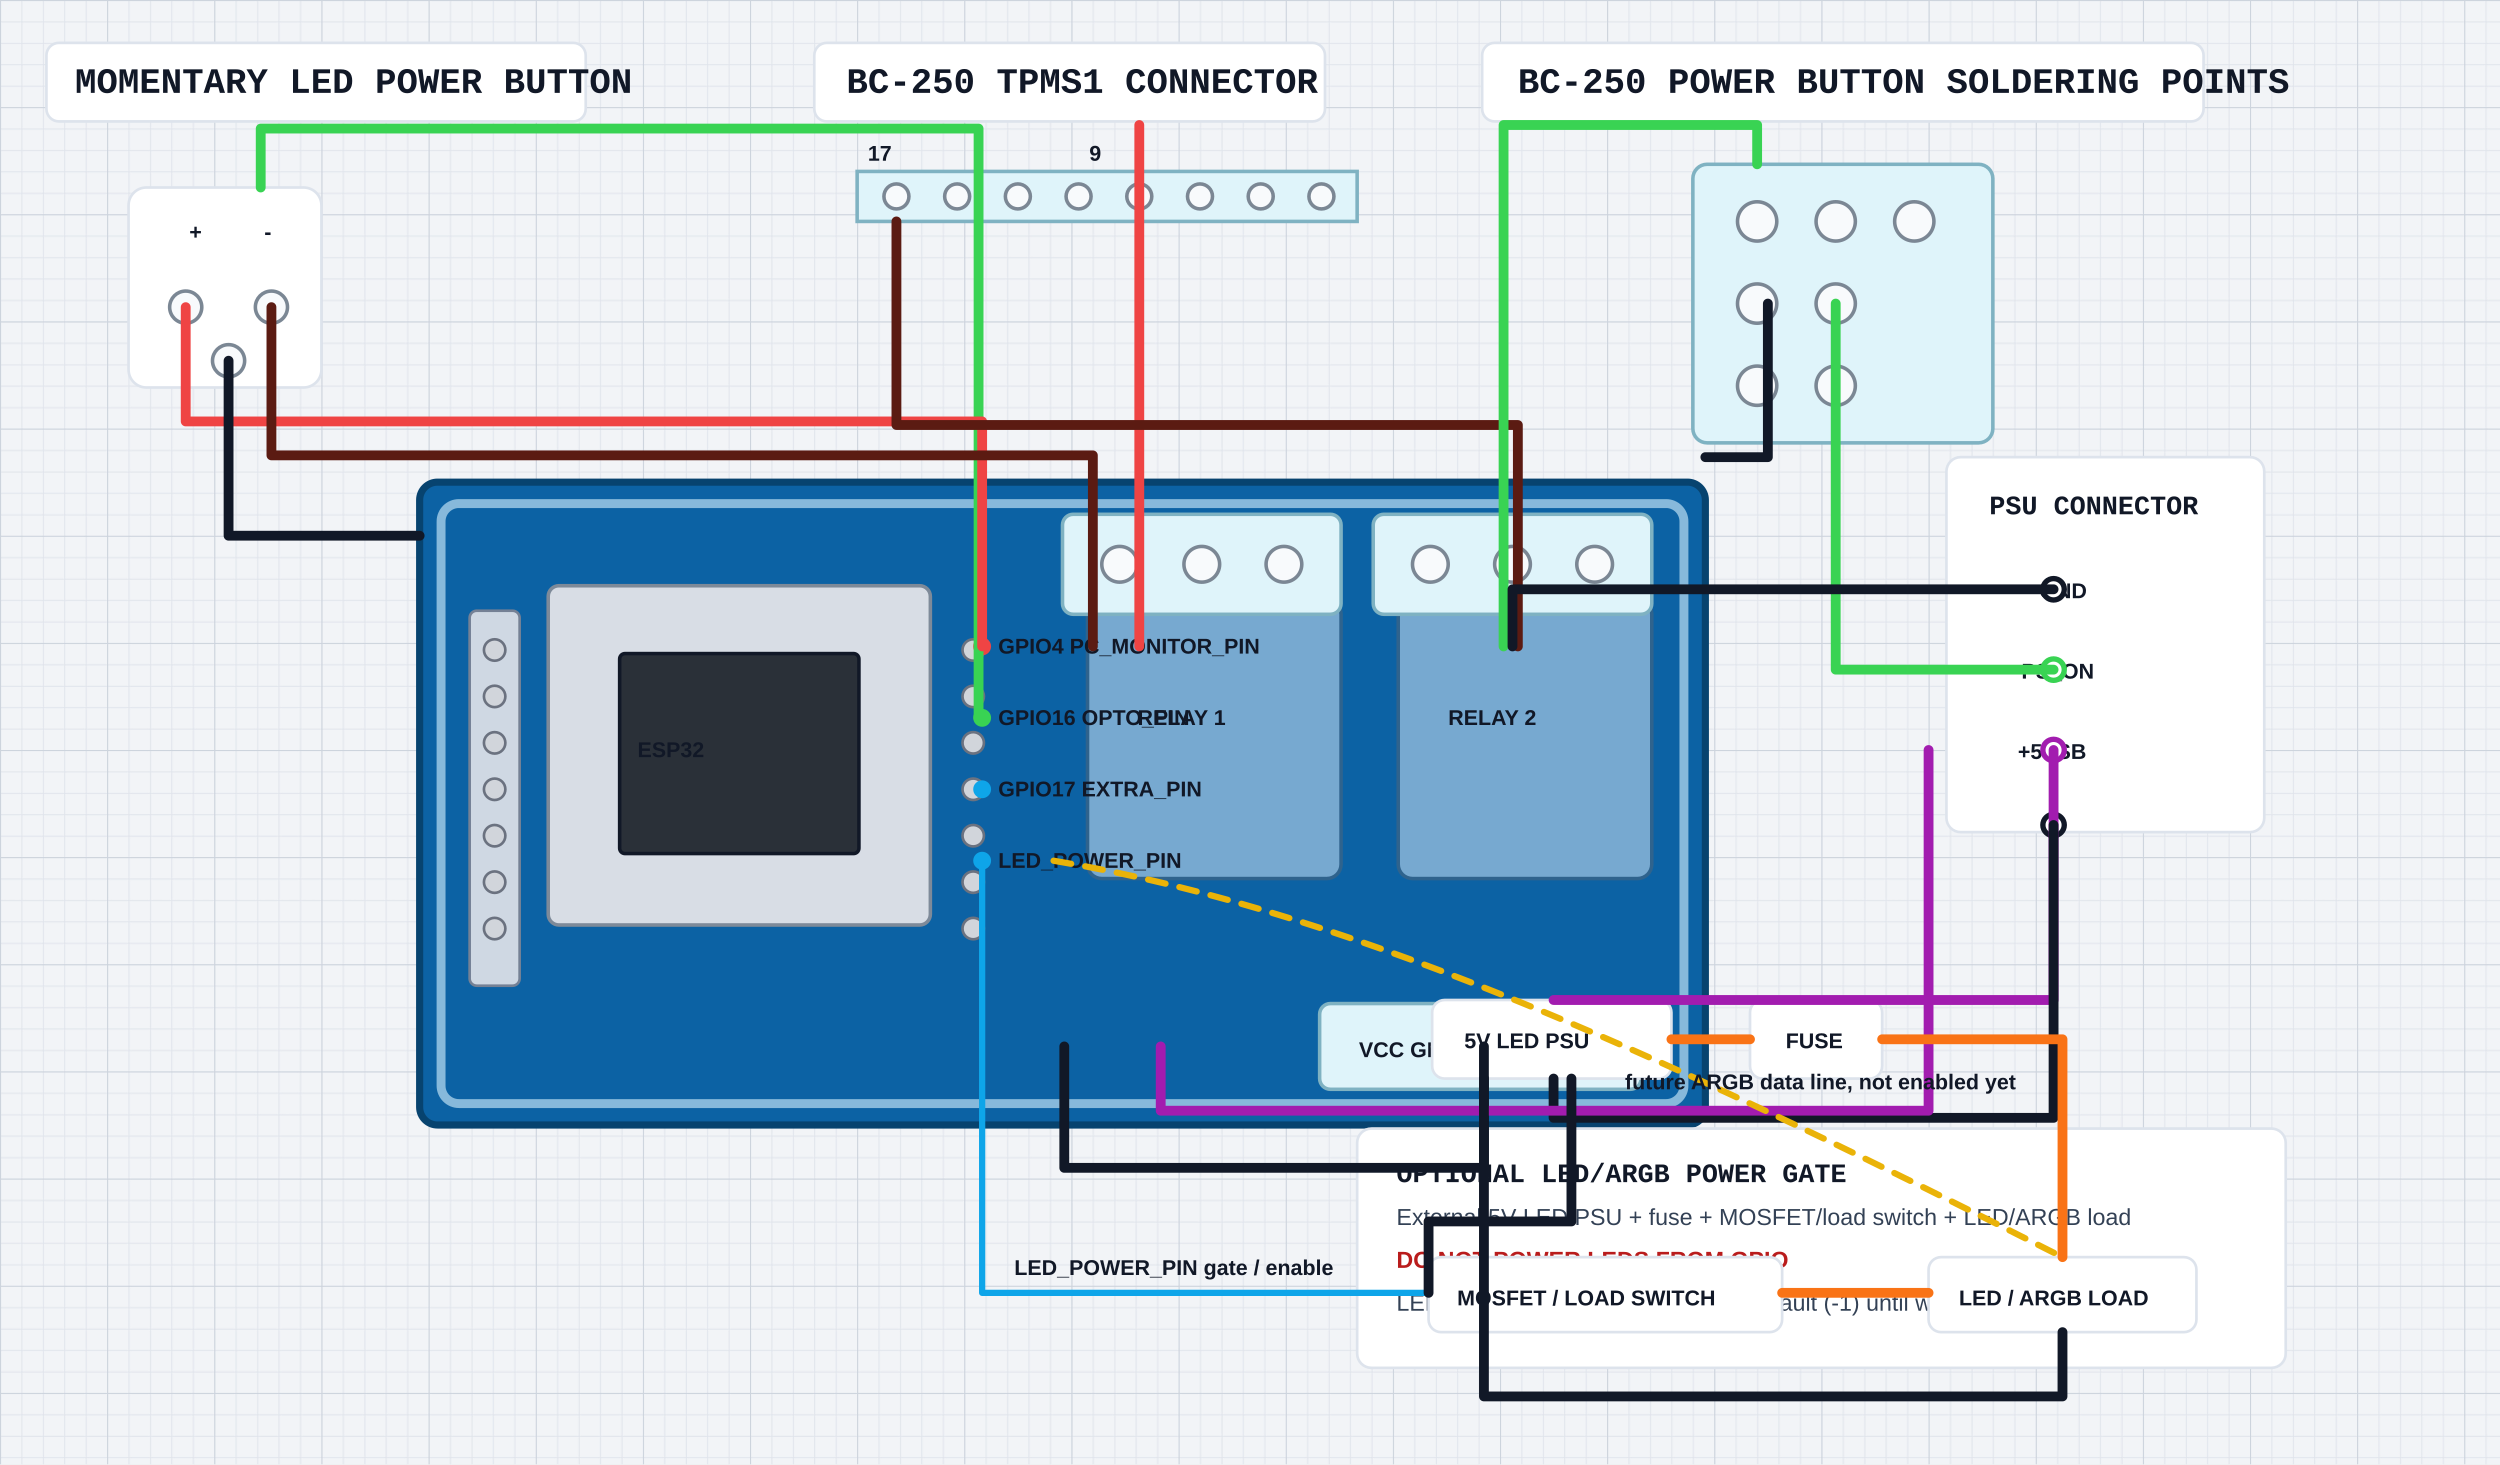
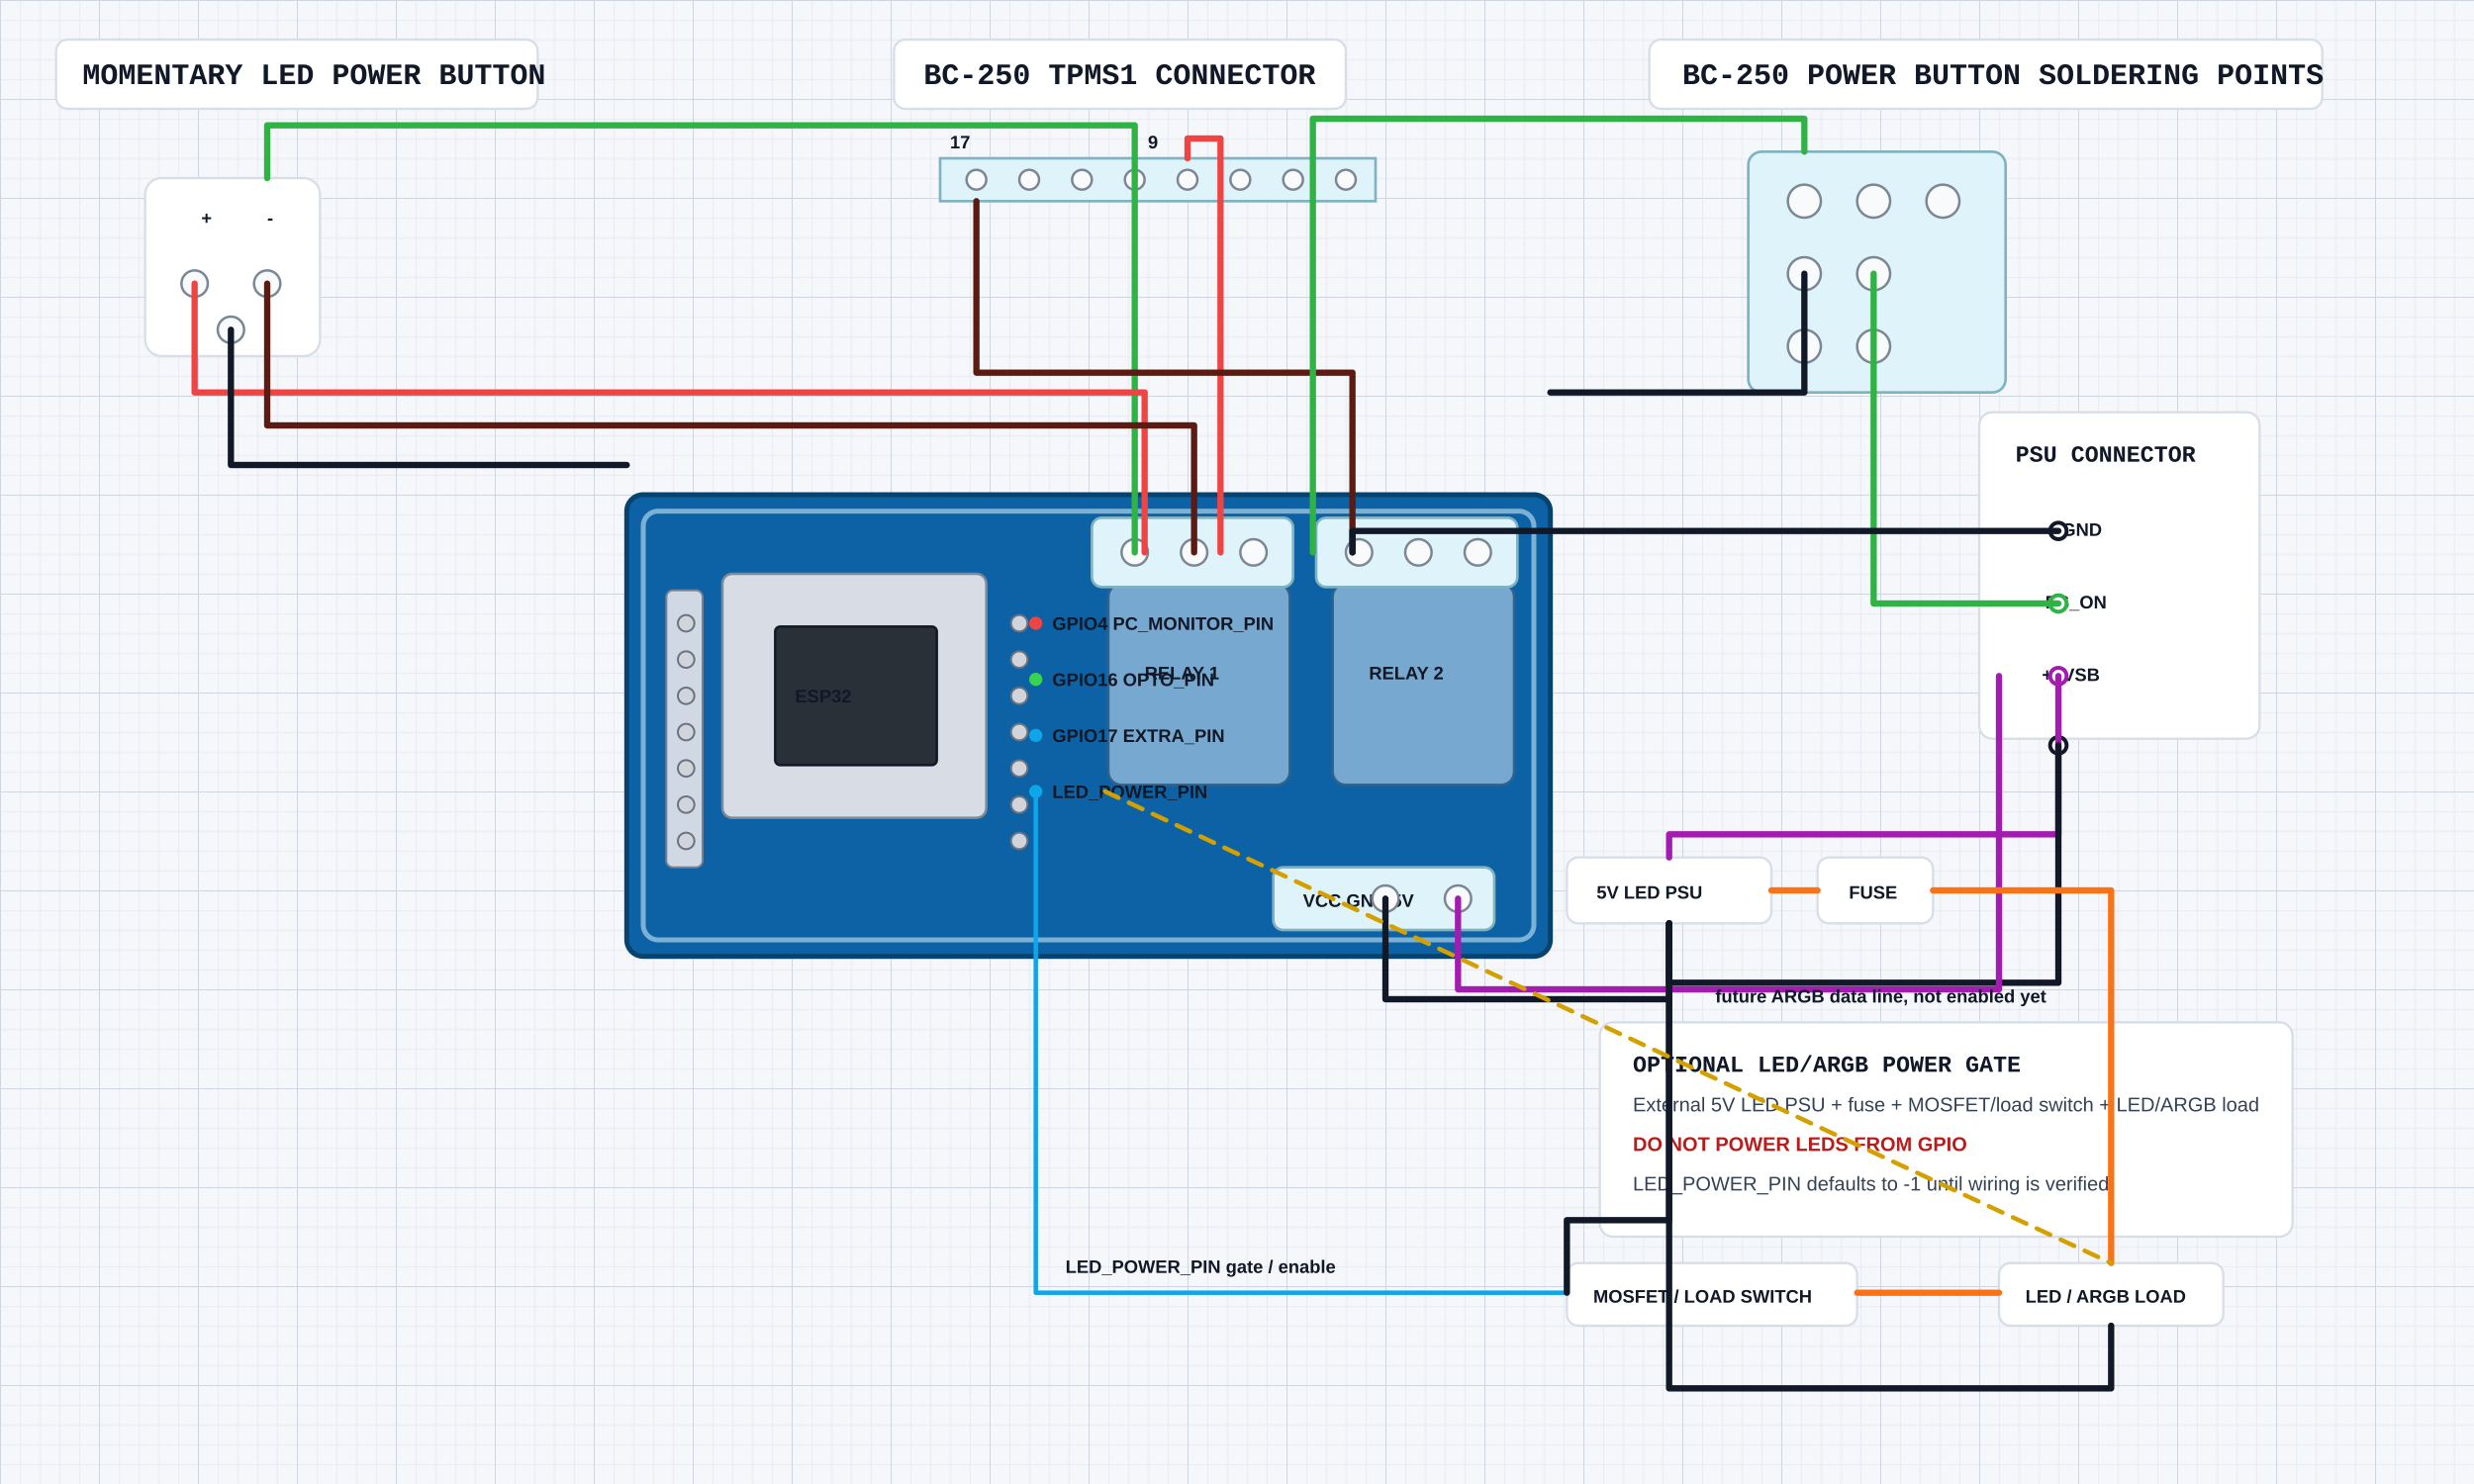
- <svg xmlns="http://www.w3.org/2000/svg" width="1400" height="820" viewBox="0 0 1400 820" role="img" aria-labelledby="title desc">
+ <svg xmlns="http://www.w3.org/2000/svg" width="1500" height="900" viewBox="0 0 1500 900" role="img" aria-labelledby="title desc">
  <defs>
    <pattern id="small-grid" width="12" height="12" patternUnits="userSpaceOnUse">
-       <path d="M12 0H0V12" fill="none" stroke="#d9dee7" stroke-width="1" />
+       <path d="M12 0H0V12" fill="none" stroke="#dfe4ec" stroke-width="1" />
    </pattern>
    <pattern id="grid" width="60" height="60" patternUnits="userSpaceOnUse">
      <rect width="60" height="60" fill="url(#small-grid)" />
-       <path d="M60 0H0V60" fill="none" stroke="#bfc7d3" stroke-width="1.2" />
+       <path d="M60 0H0V60" fill="none" stroke="#c3cad5" stroke-width="1.2" />
    </pattern>
    <style>
-       .bg { fill: #f2f4f7; }
-       .labelbox { fill: #fff; stroke: #dde3ec; stroke-width: 1.5; }
-       .board { fill: #0c62a4; stroke: #07436f; stroke-width: 4; }
-       .board-hi { fill: none; stroke: #d8f3ff; stroke-width: 5; opacity: .6; }
-       .espmod { fill: #d8dde5; stroke: #7e8a99; stroke-width: 2; }
-       .chip { fill: #2a3038; stroke: #111827; stroke-width: 2; }
-       .relay { fill: #77a9d0; stroke: #2f638d; stroke-width: 2; }
-       .terminal { fill: #dff4fa; stroke: #7fb2c2; stroke-width: 2; }
-       .hole { fill: #f8fafc; stroke: #7b8794; stroke-width: 2; }
-       .component { fill: #cfd8e3; stroke: #758195; stroke-width: 1.5; }
-       .title { fill: #111827; font: 700 20px 'Courier New', monospace; }
-       .label { fill: #111827; font: 700 15px 'Courier New', monospace; }
-       .small { fill: #111827; font: 700 12px Arial, sans-serif; }
-       .note { fill: #334155; font: 13px Arial, sans-serif; }
-       .warn { fill: #b91c1c; font: 700 13px Arial, sans-serif; }
-       .wire { fill: none; stroke-width: 5.5; stroke-linecap: round; stroke-linejoin: round; }
-       .thinwire { fill: none; stroke-width: 3.5; stroke-linecap: round; stroke-linejoin: round; }
-       .green { stroke: #39d353; }
+       .bg { fill: #f5f7fa; }
+       .labelbox { fill: #fff; stroke: #d7dee8; stroke-width: 1.4; }
+       .board { fill: #0c62a4; stroke: #07436f; stroke-width: 3; }
+       .board-hi { fill: none; stroke: #d8f3ff; stroke-width: 3; opacity: .55; }
+       .espmod { fill: #d8dde5; stroke: #7e8a99; stroke-width: 1.5; }
+       .chip { fill: #2a3038; stroke: #111827; stroke-width: 1.5; }
+       .relay { fill: #77a9d0; stroke: #2f638d; stroke-width: 1.5; }
+       .terminal { fill: #dff4fa; stroke: #7fb2c2; stroke-width: 1.6; }
+       .hole { fill: #f8fafc; stroke: #7b8794; stroke-width: 1.5; }
+       .component { fill: #cfd8e3; stroke: #758195; stroke-width: 1.2; }
+       .title { fill: #111827; font: 700 18px 'Courier New', monospace; }
+       .label { fill: #111827; font: 700 14px 'Courier New', monospace; }
+       .small { fill: #111827; font: 700 11px Arial, sans-serif; }
+       .note { fill: #334155; font: 12px Arial, sans-serif; }
+       .warn { fill: #b91c1c; font: 700 12px Arial, sans-serif; }
+       .wire { fill: none; stroke-width: 3.8; stroke-linecap: round; stroke-linejoin: round; }
+       .thinwire { fill: none; stroke-width: 2.7; stroke-linecap: round; stroke-linejoin: round; }
+       .green { stroke: #2fb344; }
      .red { stroke: #ef4444; }
      .orange { stroke: #f97316; }
      .black { stroke: #111827; }
      .brown { stroke: #5b1b12; }
      .purple { stroke: #a21caf; }
      .blue { stroke: #0ea5e9; }
-       .yellow { stroke: #eab308; stroke-dasharray: 10 8; }
-       .node { fill: #fff; stroke-width: 3; }
+       .yellow { stroke: #d4a000; stroke-dasharray: 9 7; }
+       .node { fill: #fff; stroke-width: 2.4; }
    </style>
  </defs>
-   <rect width="1400" height="820" class="bg" />
-   <rect width="1400" height="820" fill="url(#grid)" opacity=".72" />
-   <rect x="26" y="24" width="302" height="44" rx="7" class="labelbox" />
-   <text x="42" y="52" class="title">MOMENTARY LED POWER BUTTON</text>
-   <rect x="456" y="24" width="286" height="44" rx="7" class="labelbox" />
-   <text x="474" y="52" class="title">BC-250 TPMS1 CONNECTOR</text>
-   <rect x="830" y="24" width="404" height="44" rx="7" class="labelbox" />
-   <text x="850" y="52" class="title">BC-250 POWER BUTTON SOLDERING POINTS</text>
-   <rect x="1090" y="256" width="178" height="210" rx="8" class="labelbox" />
-   <text x="1114" y="288" class="label">PSU CONNECTOR</text>
-   <text x="1142" y="335" class="small">GND</text>
-   <text x="1132" y="380" class="small" fill="#087f23">PS_ON</text>
-   <text x="1130" y="425" class="small" fill="#a21caf">+5VSB</text>
-   <rect x="72" y="105" width="108" height="112" rx="10" class="labelbox" />
-   <text x="106" y="134" class="small" fill="#ef4444">+</text>
-   <text x="148" y="134" class="small">-</text>
-   <circle cx="104" cy="172" r="9" class="hole" />
-   <circle cx="152" cy="172" r="9" class="hole" />
-   <circle cx="128" cy="202" r="9" class="hole" />
-   <rect x="480" y="96" width="280" height="28" class="terminal" />
-   <text x="486" y="90" class="small">17</text>
-   <text x="610" y="90" class="small">9</text>
-   <circle cx="502" cy="110" r="7" class="hole" />
-   <circle cx="536" cy="110" r="7" class="hole" />
-   <circle cx="570" cy="110" r="7" class="hole" />
-   <circle cx="604" cy="110" r="7" class="hole" />
-   <circle cx="638" cy="110" r="7" class="hole" />
-   <circle cx="672" cy="110" r="7" class="hole" />
-   <circle cx="706" cy="110" r="7" class="hole" />
-   <circle cx="740" cy="110" r="7" class="hole" />
-   <g transform="translate(948 92)">
-     <rect x="0" y="0" width="168" height="156" rx="8" class="terminal" />
-     <circle cx="36" cy="32" r="11" class="hole" />
-     <circle cx="80" cy="32" r="11" class="hole" />
-     <circle cx="124" cy="32" r="11" class="hole" />
-     <circle cx="36" cy="78" r="11" class="hole" />
-     <circle cx="80" cy="78" r="11" class="hole" />
-     <circle cx="36" cy="124" r="11" class="hole" />
-     <circle cx="80" cy="124" r="11" class="hole" />
+   <rect width="1500" height="900" class="bg" />
+   <rect width="1500" height="900" fill="url(#grid)" opacity=".72" />
+   <rect x="34" y="24" width="292" height="42" rx="7" class="labelbox" />
+   <text x="50" y="51" class="title">MOMENTARY LED POWER BUTTON</text>
+   <rect x="542" y="24" width="274" height="42" rx="7" class="labelbox" />
+   <text x="560" y="51" class="title">BC-250 TPMS1 CONNECTOR</text>
+   <rect x="1000" y="24" width="408" height="42" rx="7" class="labelbox" />
+   <text x="1020" y="51" class="title">BC-250 POWER BUTTON SOLDERING POINTS</text>
+   <rect x="1200" y="250" width="170" height="198" rx="8" class="labelbox" />
+   <text x="1222" y="280" class="label">PSU CONNECTOR</text>
+   <text x="1250" y="325" class="small">GND</text>
+   <text x="1240" y="369" class="small" fill="#087f23">PS_ON</text>
+   <text x="1238" y="413" class="small" fill="#a21caf">+5VSB</text>
+   <rect x="88" y="108" width="106" height="108" rx="10" class="labelbox" />
+   <text x="122" y="136" class="small" fill="#ef4444">+</text>
+   <text x="162" y="136" class="small">-</text>
+   <circle cx="118" cy="172" r="8" class="hole" />
+   <circle cx="162" cy="172" r="8" class="hole" />
+   <circle cx="140" cy="200" r="8" class="hole" />
+   <rect x="570" y="96" width="264" height="26" class="terminal" />
+   <text x="576" y="90" class="small">17</text>
+   <text x="696" y="90" class="small">9</text>
+   <circle cx="592" cy="109" r="6" class="hole" />
+   <circle cx="624" cy="109" r="6" class="hole" />
+   <circle cx="656" cy="109" r="6" class="hole" />
+   <circle cx="688" cy="109" r="6" class="hole" />
+   <circle cx="720" cy="109" r="6" class="hole" />
+   <circle cx="752" cy="109" r="6" class="hole" />
+   <circle cx="784" cy="109" r="6" class="hole" />
+   <circle cx="816" cy="109" r="6" class="hole" />
+   <g transform="translate(1060 92)">
+     <rect x="0" y="0" width="156" height="146" rx="8" class="terminal" />
+     <circle cx="34" cy="30" r="10" class="hole" />
+     <circle cx="76" cy="30" r="10" class="hole" />
+     <circle cx="118" cy="30" r="10" class="hole" />
+     <circle cx="34" cy="74" r="10" class="hole" />
+     <circle cx="76" cy="74" r="10" class="hole" />
+     <circle cx="34" cy="118" r="10" class="hole" />
+     <circle cx="76" cy="118" r="10" class="hole" />
  </g>
-   <g id="esp32-two-relay-board" transform="translate(235 270)">
-     <rect x="0" y="0" width="720" height="360" rx="10" class="board" />
-     <rect x="12" y="12" width="696" height="336" rx="10" class="board-hi" />
-     <rect x="72" y="58" width="214" height="190" rx="6" class="espmod" />
-     <rect x="112" y="96" width="134" height="112" rx="3" class="chip" />
-     <text x="122" y="154" class="small" fill="#fff">ESP32</text>
-     <rect x="28" y="72" width="28" height="210" rx="4" class="component" />
-     <g fill="#d1d5db" stroke="#6b7280" stroke-width="1.5">
-       <circle cx="42" cy="94" r="6" />
-       <circle cx="42" cy="120" r="6" />
-       <circle cx="42" cy="146" r="6" />
-       <circle cx="42" cy="172" r="6" />
-       <circle cx="42" cy="198" r="6" />
-       <circle cx="42" cy="224" r="6" />
-       <circle cx="42" cy="250" r="6" />
-       <circle cx="310" cy="94" r="6" />
-       <circle cx="310" cy="120" r="6" />
-       <circle cx="310" cy="146" r="6" />
-       <circle cx="310" cy="172" r="6" />
-       <circle cx="310" cy="198" r="6" />
-       <circle cx="310" cy="224" r="6" />
-       <circle cx="310" cy="250" r="6" />
+   <g id="esp32-two-relay-board" transform="translate(380 300)">
+     <rect x="0" y="0" width="560" height="280" rx="10" class="board" />
+     <rect x="10" y="10" width="540" height="260" rx="9" class="board-hi" />
+     <rect x="58" y="48" width="160" height="148" rx="6" class="espmod" />
+     <rect x="90" y="80" width="98" height="84" rx="3" class="chip" />
+     <text x="102" y="126" class="small" fill="#fff">ESP32</text>
+     <rect x="24" y="58" width="22" height="168" rx="4" class="component" />
+     <g fill="#d1d5db" stroke="#6b7280" stroke-width="1.2">
+       <circle cx="36" cy="78" r="5" />
+       <circle cx="36" cy="100" r="5" />
+       <circle cx="36" cy="122" r="5" />
+       <circle cx="36" cy="144" r="5" />
+       <circle cx="36" cy="166" r="5" />
+       <circle cx="36" cy="188" r="5" />
+       <circle cx="36" cy="210" r="5" />
+       <circle cx="238" cy="78" r="5" />
+       <circle cx="238" cy="100" r="5" />
+       <circle cx="238" cy="122" r="5" />
+       <circle cx="238" cy="144" r="5" />
+       <circle cx="238" cy="166" r="5" />
+       <circle cx="238" cy="188" r="5" />
+       <circle cx="238" cy="210" r="5" />
    </g>
-     <rect x="374" y="66" width="142" height="156" rx="8" class="relay" />
-     <rect x="548" y="66" width="142" height="156" rx="8" class="relay" />
-     <text x="402" y="136" class="small" fill="#fff">RELAY 1</text>
-     <text x="576" y="136" class="small" fill="#fff">RELAY 2</text>
-     <rect x="360" y="18" width="156" height="56" rx="6" class="terminal" />
-     <rect x="534" y="18" width="156" height="56" rx="6" class="terminal" />
-     <circle cx="392" cy="46" r="10" class="hole" />
-     <circle cx="438" cy="46" r="10" class="hole" />
-     <circle cx="484" cy="46" r="10" class="hole" />
-     <circle cx="566" cy="46" r="10" class="hole" />
-     <circle cx="612" cy="46" r="10" class="hole" />
-     <circle cx="658" cy="46" r="10" class="hole" />
-     <rect x="504" y="292" width="180" height="48" rx="6" class="terminal" />
-     <text x="526" y="322" class="small">VCC  GND  5V</text>
-     <circle cx="596" cy="316" r="10" class="hole" />
-     <circle cx="650" cy="316" r="10" class="hole" />
-     <circle cx="315" cy="92" r="5" fill="#ef4444" />
-     <text x="324" y="96" class="small">GPIO4 PC_MONITOR_PIN</text>
-     <circle cx="315" cy="132" r="5" fill="#39d353" />
-     <text x="324" y="136" class="small">GPIO16 OPTO_PIN</text>
-     <circle cx="315" cy="172" r="5" fill="#0ea5e9" />
-     <text x="324" y="176" class="small">GPIO17 EXTRA_PIN</text>
-     <circle cx="315" cy="212" r="5" fill="#0ea5e9" />
-     <text x="324" y="216" class="small">LED_POWER_PIN</text>
+     <rect x="292" y="54" width="110" height="122" rx="8" class="relay" />
+     <rect x="428" y="54" width="110" height="122" rx="8" class="relay" />
+     <text x="314" y="112" class="small" fill="#fff">RELAY 1</text>
+     <text x="450" y="112" class="small" fill="#fff">RELAY 2</text>
+     <rect x="282" y="14" width="122" height="42" rx="6" class="terminal" />
+     <rect x="418" y="14" width="122" height="42" rx="6" class="terminal" />
+     <circle cx="308" cy="35" r="8" class="hole" />
+     <circle cx="344" cy="35" r="8" class="hole" />
+     <circle cx="380" cy="35" r="8" class="hole" />
+     <circle cx="444" cy="35" r="8" class="hole" />
+     <circle cx="480" cy="35" r="8" class="hole" />
+     <circle cx="516" cy="35" r="8" class="hole" />
+     <rect x="392" y="226" width="134" height="38" rx="6" class="terminal" />
+     <text x="410" y="250" class="small">VCC  GND  5V</text>
+     <circle cx="460" cy="245" r="8" class="hole" />
+     <circle cx="504" cy="245" r="8" class="hole" />
+     <circle cx="248" cy="78" r="4" fill="#ef4444" />
+     <text x="258" y="82" class="small">GPIO4 PC_MONITOR_PIN</text>
+     <circle cx="248" cy="112" r="4" fill="#39d353" />
+     <text x="258" y="116" class="small">GPIO16 OPTO_PIN</text>
+     <circle cx="248" cy="146" r="4" fill="#0ea5e9" />
+     <text x="258" y="150" class="small">GPIO17 EXTRA_PIN</text>
+     <circle cx="248" cy="180" r="4" fill="#0ea5e9" />
+     <text x="258" y="184" class="small">LED_POWER_PIN</text>
  </g>
-   <rect x="760" y="632" width="520" height="134" rx="8" class="labelbox" />
-   <text x="782" y="662" class="label">OPTIONAL LED/ARGB POWER GATE</text>
-   <text x="782" y="686" class="note">External 5V LED PSU + fuse + MOSFET/load switch + LED/ARGB load</text>
-   <text x="782" y="710" class="warn">DO NOT POWER LEDS FROM GPIO</text>
-   <text x="782" y="734" class="note">LED_POWER_PIN is disabled by default (-1) until wiring is verified</text>
-   <rect x="802" y="560" width="134" height="44" rx="7" class="labelbox" />
-   <text x="820" y="587" class="small">5V LED PSU</text>
-   <rect x="980" y="560" width="74" height="44" rx="7" class="labelbox" />
-   <text x="1000" y="587" class="small">FUSE</text>
-   <rect x="800" y="704" width="198" height="42" rx="7" class="labelbox" />
-   <text x="816" y="731" class="small">MOSFET / LOAD SWITCH</text>
-   <rect x="1080" y="704" width="150" height="42" rx="7" class="labelbox" />
-   <text x="1097" y="731" class="small">LED / ARGB LOAD</text>
-   <circle cx="1150" cy="330" r="6" class="node black" />
-   <circle cx="1150" cy="375" r="6" class="node green" />
-   <circle cx="1150" cy="420" r="6" class="node purple" />
-   <circle cx="1150" cy="462" r="6" class="node black" />
-   <path class="wire green" d="M146 105 L146 72 L548 72 L548 402" />
-   <path class="wire red" d="M104 172 L104 236 L550 236 L550 362" />
-   <path class="wire brown" d="M152 172 L152 255 L612 255 L612 362" />
-   <path class="wire black" d="M128 202 L128 300 L235 300" />
-   <path class="wire red" d="M638 96 L638 70 L638 362" />
-   <path class="wire brown" d="M502 124 L502 238 L850 238 L850 362" />
-   <path class="wire green" d="M984 92 L984 70 L842 70 L842 362" />
-   <path class="wire black" d="M990 170 L990 256 L955 256" />
-   <path class="wire green" d="M1028 170 L1028 375 L1150 375" />
-   <path class="wire black" d="M847 362 L847 330 L1150 330" />
-   <path class="wire purple" d="M1150 420 L1150 560 L870 560" />
-   <path class="wire black" d="M1150 462 L1150 626 L870 626 L870 604" />
-   <path class="wire black" d="M831 586 L831 654 L596 654 L596 586" />
-   <path class="wire purple" d="M650 586 L650 622 L1080 622 L1080 420" />
-   <path class="thinwire blue" d="M550 482 L550 724 L800 724" />
-   <text x="568" y="714" class="small" fill="#0ea5e9">LED_POWER_PIN gate / enable</text>
-   <path class="wire orange" d="M936 582 L980 582" />
-   <path class="wire orange" d="M1054 582 L1155 582 L1155 704" />
-   <path class="wire orange" d="M998 724 L1080 724" />
-   <path class="wire black" d="M880 604 L880 684 L800 684 L800 724" />
-   <path class="wire black" d="M1155 746 L1155 782 L831 782 L831 604" />
-   <path class="thinwire yellow" d="M590 482 C760 510 950 600 1155 704" />
-   <text x="910" y="610" class="small" fill="#b45309">future ARGB data line, not enabled yet</text>
+   <rect x="970" y="620" width="420" height="130" rx="8" class="labelbox" />
+   <text x="990" y="650" class="label">OPTIONAL LED/ARGB POWER GATE</text>
+   <text x="990" y="674" class="note">External 5V LED PSU + fuse + MOSFET/load switch + LED/ARGB load</text>
+   <text x="990" y="698" class="warn">DO NOT POWER LEDS FROM GPIO</text>
+   <text x="990" y="722" class="note">LED_POWER_PIN defaults to -1 until wiring is verified</text>
+   <rect x="950" y="520" width="124" height="40" rx="7" class="labelbox" />
+   <text x="968" y="545" class="small">5V LED PSU</text>
+   <rect x="1102" y="520" width="70" height="40" rx="7" class="labelbox" />
+   <text x="1121" y="545" class="small">FUSE</text>
+   <rect x="950" y="766" width="176" height="38" rx="7" class="labelbox" />
+   <text x="966" y="790" class="small">MOSFET / LOAD SWITCH</text>
+   <rect x="1212" y="766" width="136" height="38" rx="7" class="labelbox" />
+   <text x="1228" y="790" class="small">LED / ARGB LOAD</text>
+   <circle cx="1248" cy="322" r="5" class="node black" />
+   <circle cx="1248" cy="366" r="5" class="node green" />
+   <circle cx="1248" cy="410" r="5" class="node purple" />
+   <circle cx="1248" cy="452" r="5" class="node black" />
+   <path class="wire green" d="M162 108 L162 76 L688 76 L688 335" />
+   <path class="wire red" d="M118 172 L118 238 L694 238 L694 335" />
+   <path class="wire brown" d="M162 172 L162 258 L724 258 L724 335" />
+   <path class="wire black" d="M140 200 L140 282 L380 282" />
+   <path class="wire red" d="M720 96 L720 84 L740 84 L740 335" />
+   <path class="wire brown" d="M592 122 L592 226 L820 226 L820 335" />
+   <path class="wire green" d="M1094 92 L1094 72 L796 72 L796 335" />
+   <path class="wire black" d="M1094 166 L1094 238 L940 238" />
+   <path class="wire green" d="M1136 166 L1136 366 L1248 366" />
+   <path class="wire black" d="M820 335 L820 322 L1248 322" />
+   <path class="wire purple" d="M1248 410 L1248 506 L1012 506 L1012 520" />
+   <path class="wire black" d="M1248 452 L1248 596 L1012 596 L1012 560" />
+   <path class="wire black" d="M1012 560 L1012 606 L840 606 L840 545" />
+   <path class="wire purple" d="M884 545 L884 600 L1212 600 L1212 410" />
+   <path class="thinwire blue" d="M628 480 L628 784 L950 784" />
+   <text x="646" y="772" class="small" fill="#0ea5e9">LED_POWER_PIN gate / enable</text>
+   <path class="wire orange" d="M1074 540 L1102 540" />
+   <path class="wire orange" d="M1172 540 L1280 540 L1280 766" />
+   <path class="wire orange" d="M1126 784 L1212 784" />
+   <path class="wire black" d="M1012 560 L1012 740 L950 740 L950 784" />
+   <path class="wire black" d="M1280 804 L1280 842 L1012 842 L1012 560" />
+   <path class="thinwire yellow" d="M670 480 C840 560 1030 650 1280 766" />
+   <text x="1040" y="608" class="small" fill="#b45309">future ARGB data line, not enabled yet</text>
</svg>
